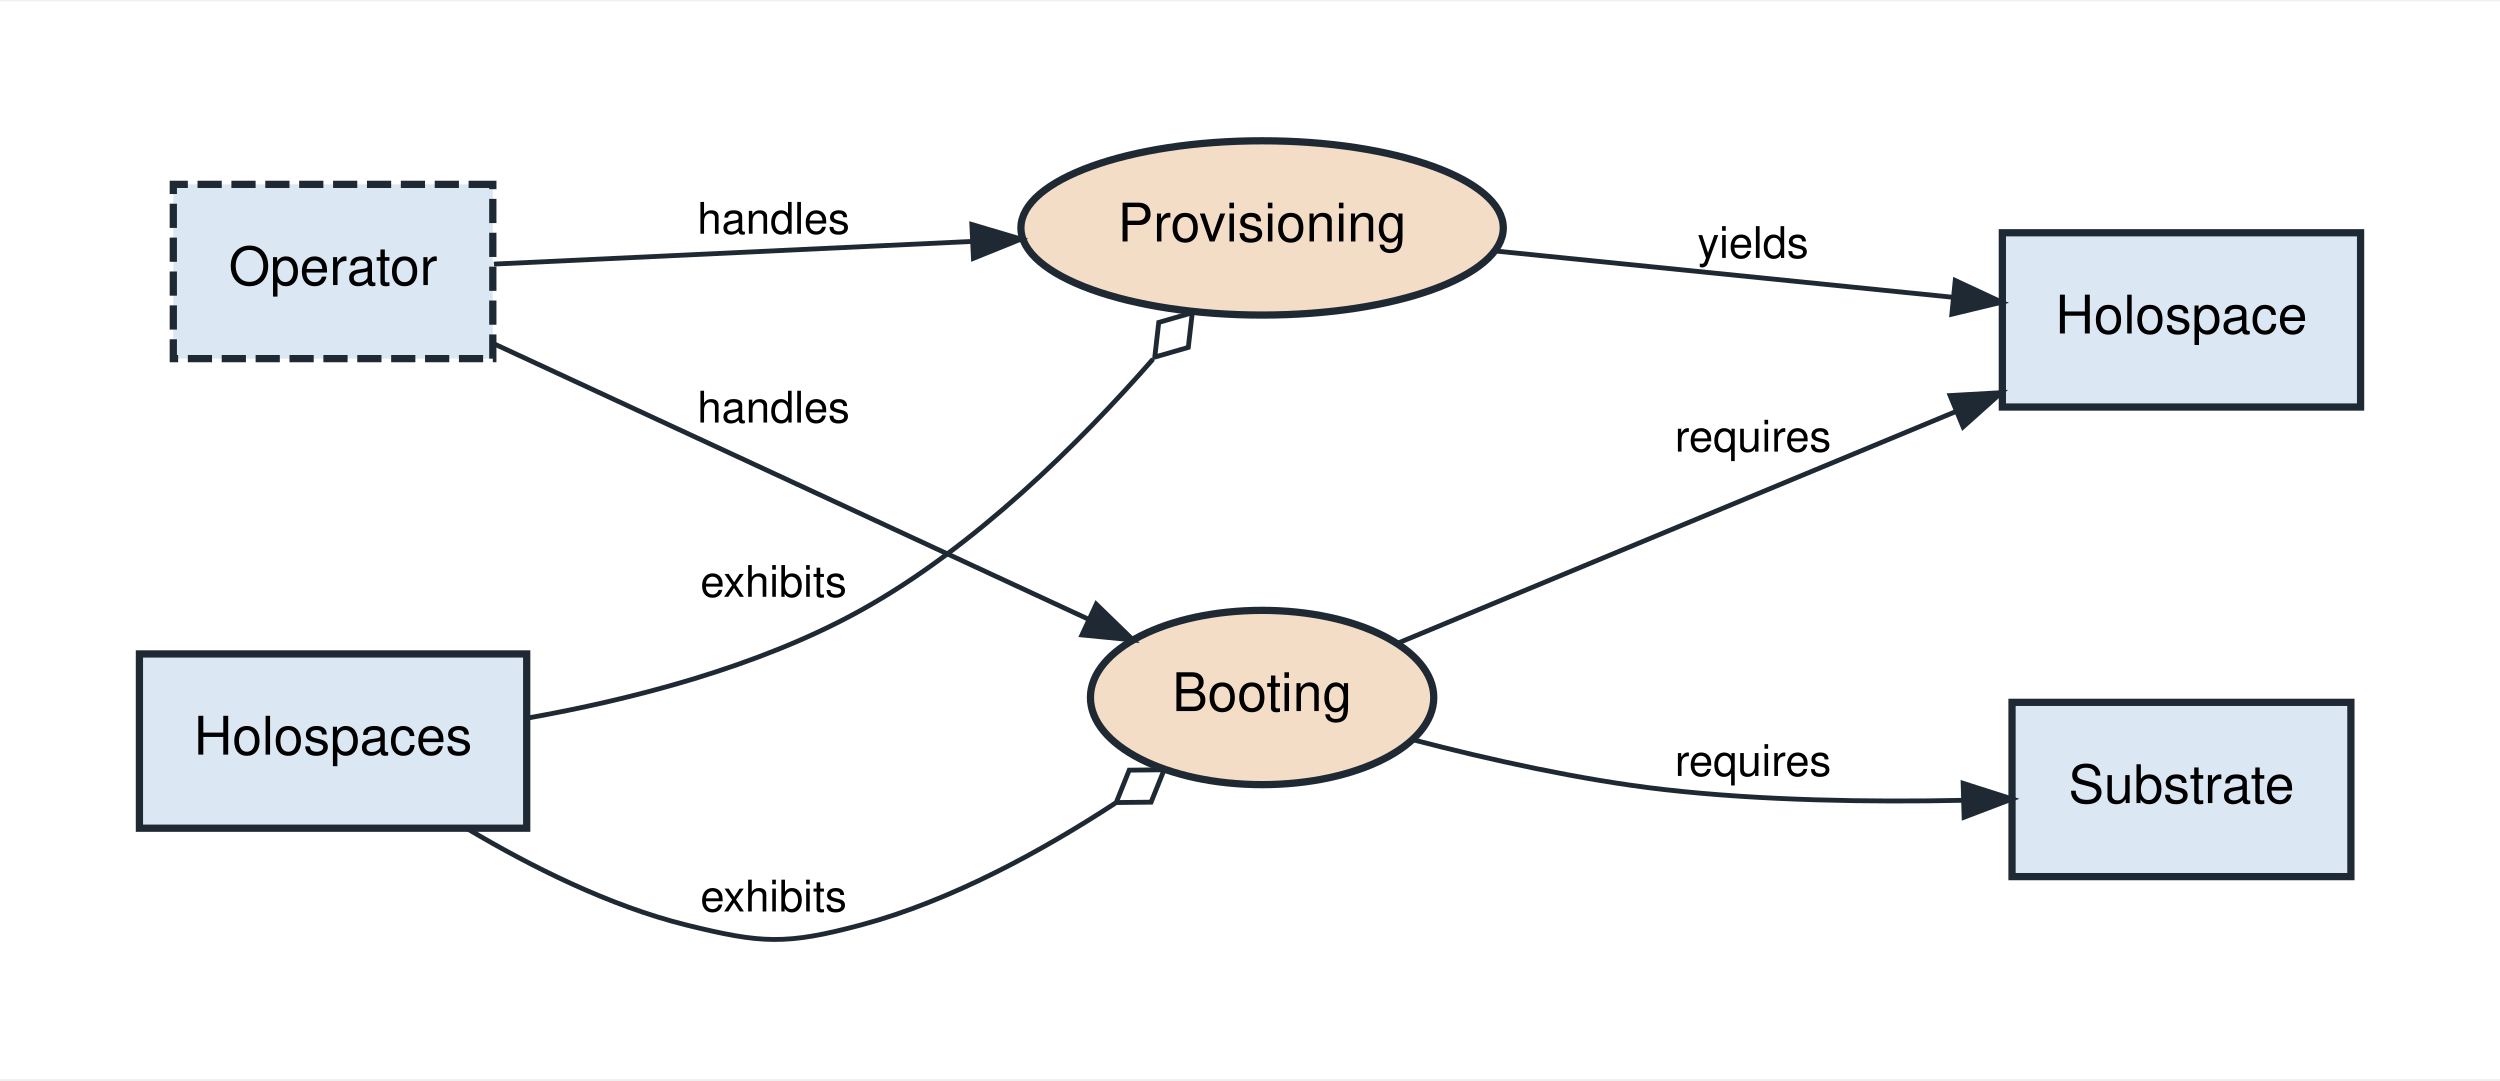
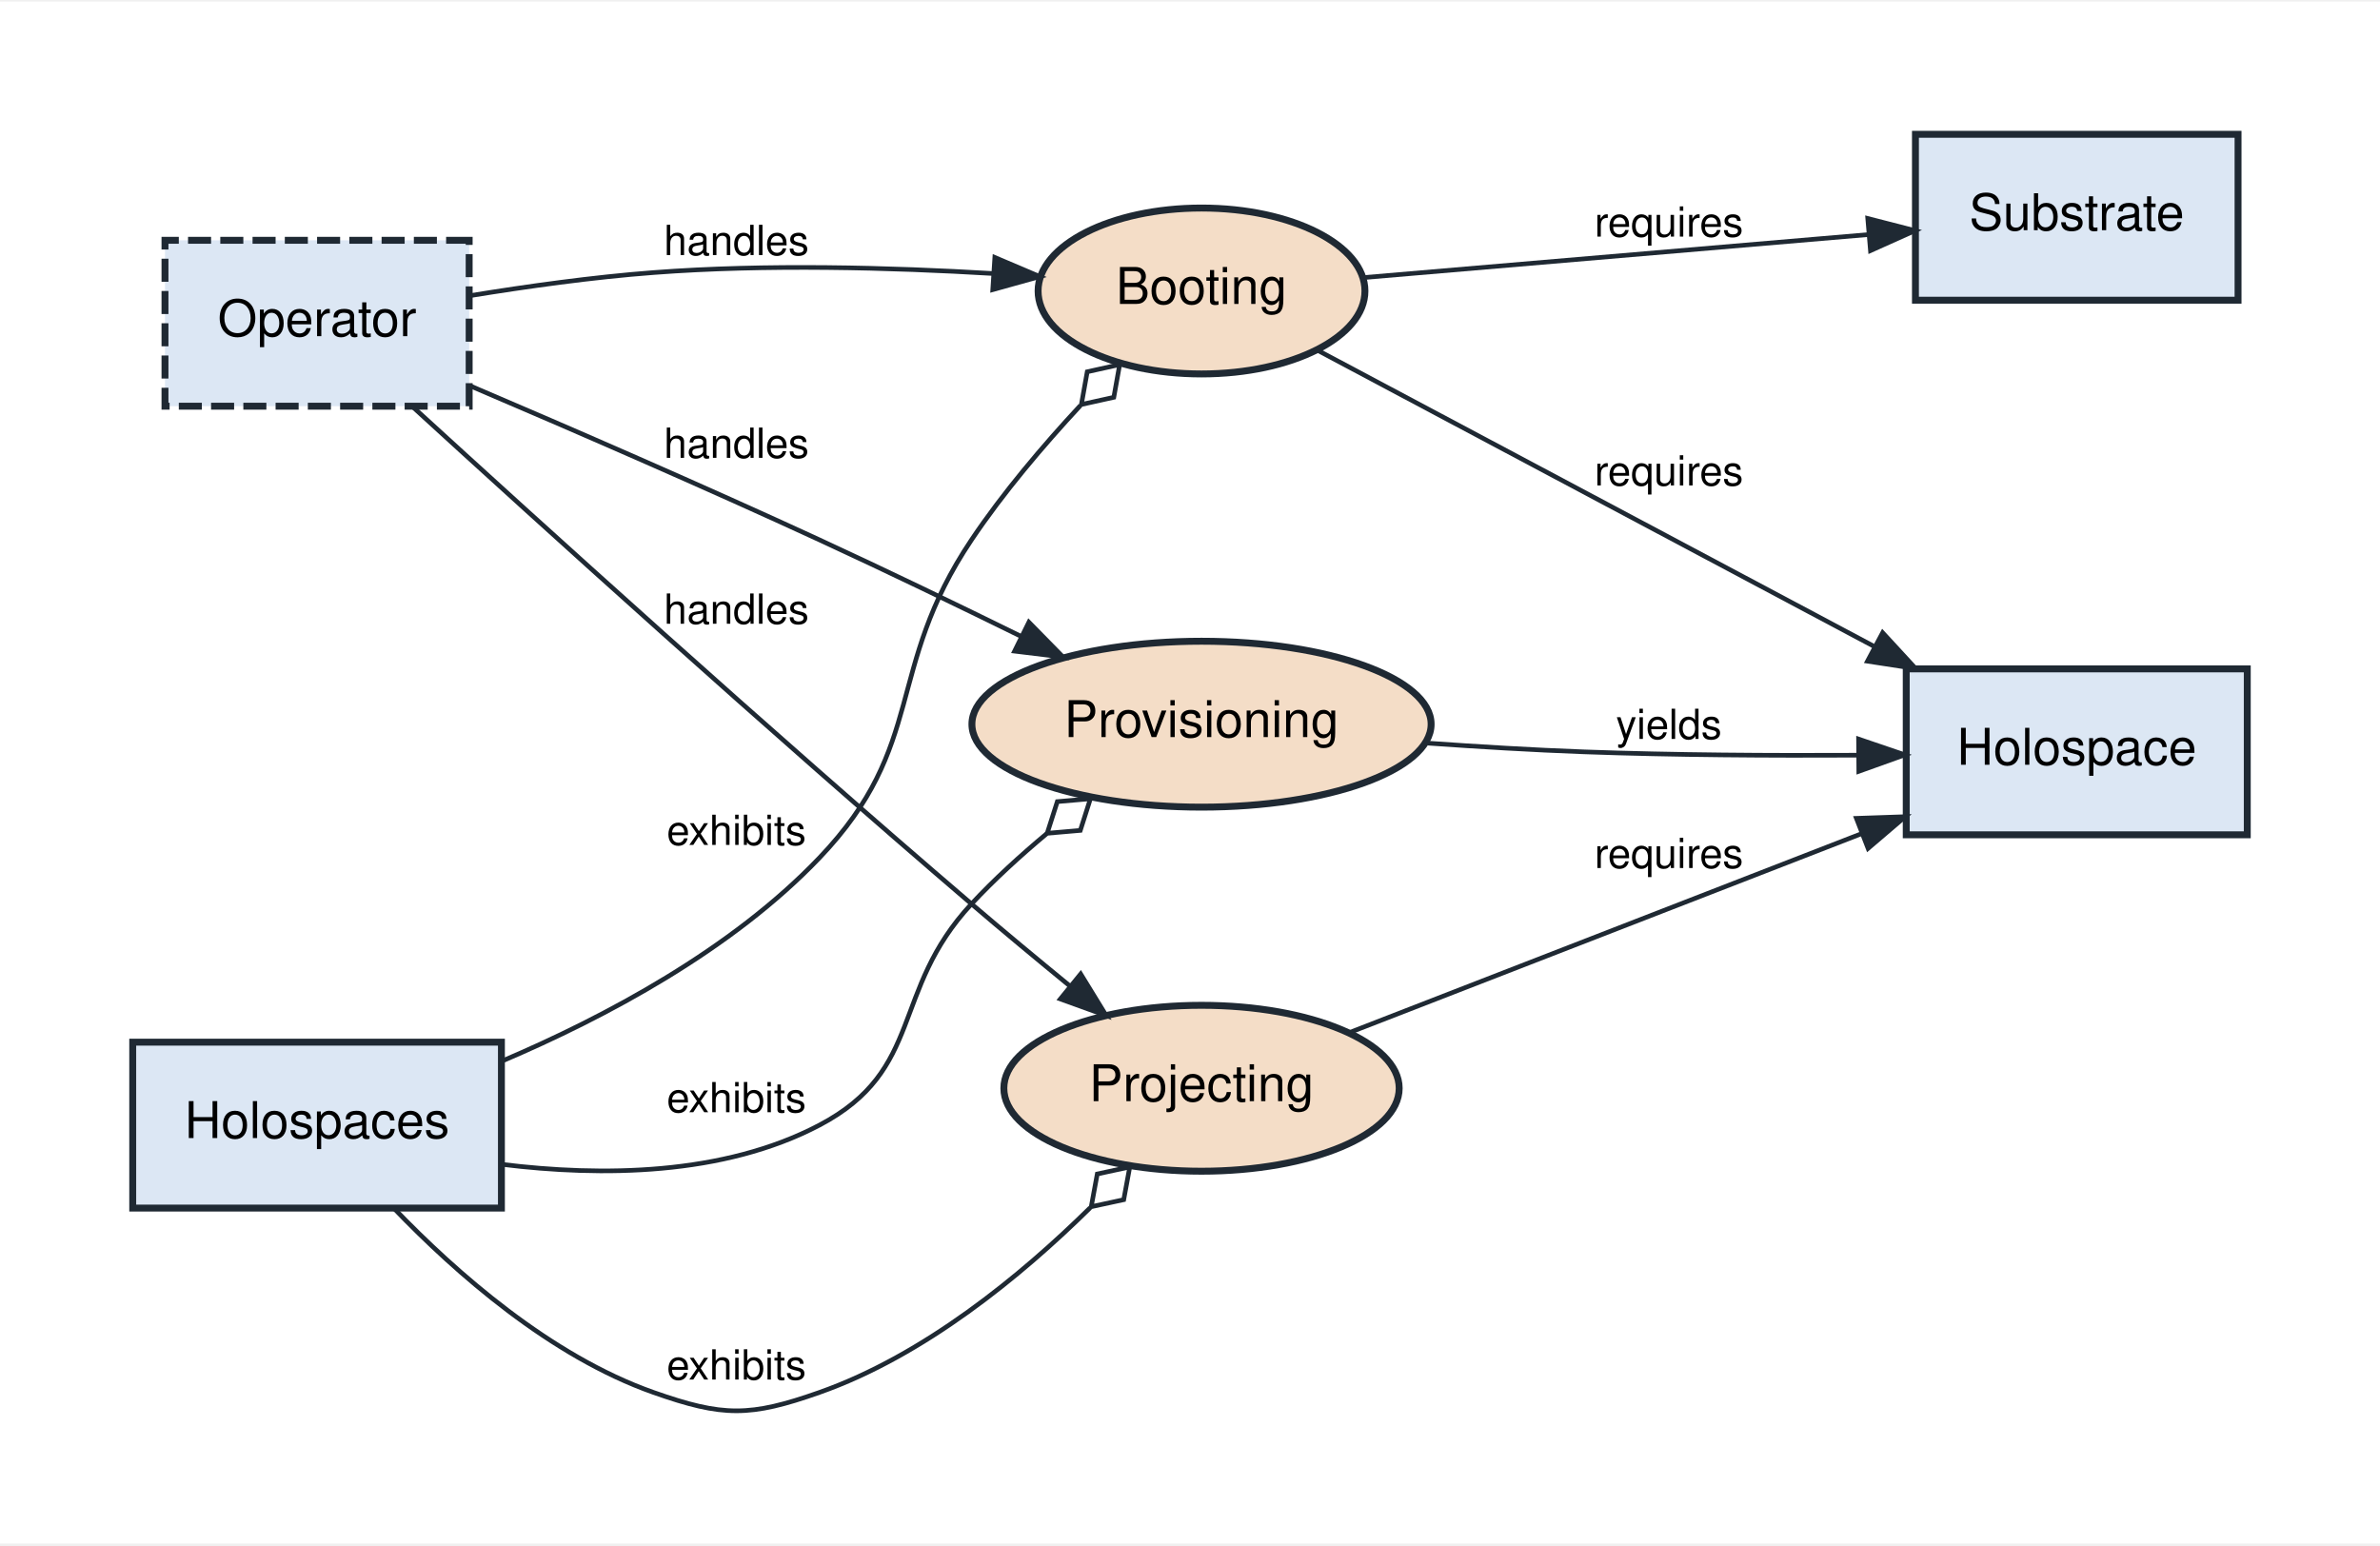
- <svg xmlns="http://www.w3.org/2000/svg" height="223pt" viewBox="0.00 0.00 516.42 222.62" width="516pt">
-   <g class="graph" id="graph0" transform="scale(1 1) rotate(0) translate(28.8 193.82)">
-     <polygon fill="white" points="-28.8,28.8 -28.8,-193.82 487.62,-193.82 487.62,28.8 -28.8,28.8" stroke="transparent" />
+ <svg xmlns="http://www.w3.org/2000/svg" height="335pt" viewBox="0.00 0.00 516.42 334.59" width="516pt">
+   <g class="graph" id="graph0" transform="scale(1 1) rotate(0) translate(28.8 305.79)">
+     <polygon fill="white" points="-28.8,28.8 -28.8,-305.79 487.62,-305.79 487.62,28.8 -28.8,28.8" stroke="transparent" />
    <g class="node" id="node1">
-       <polygon fill="#dce7f4" points="73,-156.02 7,-156.02 7,-120.02 73,-120.02 73,-156.02" stroke="#1f2933" stroke-dasharray="5,2" stroke-width="1.5" />
-       <text class="opm-entity" font-family="Helvetica,sans-Serif" font-size="11.00" text-anchor="middle" x="40" y="-135.22">Operator</text>
+       <polygon fill="#dce7f4" points="73,-253.99 7,-253.99 7,-217.99 73,-217.99 73,-253.99" stroke="#1f2933" stroke-dasharray="5,2" stroke-width="1.5" />
+       <text class="opm-entity" font-family="Helvetica,sans-Serif" font-size="11.00" text-anchor="middle" x="40" y="-233.19">Operator</text>
    </g>
    <g class="node" id="node5">
-       <ellipse cx="231.91" cy="-147.02" fill="#f4ddc7" rx="49.82" ry="18" stroke="#1f2933" stroke-width="1.5" />
-       <text class="opm-entity" font-family="Helvetica,sans-Serif" font-size="11.00" text-anchor="middle" x="231.91" y="-144.22">Provisioning</text>
+       <ellipse cx="231.91" cy="-148.99" fill="#f4ddc7" rx="49.82" ry="18" stroke="#1f2933" stroke-width="1.5" />
+       <text class="opm-entity" font-family="Helvetica,sans-Serif" font-size="11.00" text-anchor="middle" x="231.91" y="-146.19">Provisioning</text>
+     </g>
+     <g class="edge" id="edge4">
+       <path d="M73.3,-222.37C94.85,-213.18 123.75,-200.64 149,-188.99 163.36,-182.36 178.99,-174.82 192.71,-168.07" fill="none" stroke="#1f2933" />
+       <polygon fill="#1f2933" points="194.45,-171.12 201.87,-163.56 191.35,-164.84 194.45,-171.12" stroke="#1f2933" />
+       <text font-family="Helvetica,sans-Serif" font-size="9.00" text-anchor="middle" x="131" y="-206.79">handles</text>
+     </g>
+     <g class="node" id="node6">
+       <ellipse cx="231.91" cy="-242.99" fill="#f4ddc7" rx="35.46" ry="18" stroke="#1f2933" stroke-width="1.5" />
+       <text class="opm-entity" font-family="Helvetica,sans-Serif" font-size="11.00" text-anchor="middle" x="231.91" y="-240.19">Booting</text>
+     </g>
+     <g class="edge" id="edge5">
+       <path d="M73.14,-241.97C85.55,-243.99 99.89,-246 113,-246.99 137.33,-248.84 164.55,-248.1 186.7,-246.78" fill="none" stroke="#1f2933" />
+       <polygon fill="#1f2933" points="187.06,-250.27 196.81,-246.12 186.61,-243.28 187.06,-250.27" stroke="#1f2933" />
+       <text font-family="Helvetica,sans-Serif" font-size="9.00" text-anchor="middle" x="131" y="-250.79">handles</text>
+     </g>
+     <g class="node" id="node7">
+       <ellipse cx="231.91" cy="-69.99" fill="#f4ddc7" rx="42.89" ry="18" stroke="#1f2933" stroke-width="1.5" />
+       <text class="opm-entity" font-family="Helvetica,sans-Serif" font-size="11.00" text-anchor="middle" x="231.91" y="-67.19">Projecting</text>
+     </g>
+     <g class="edge" id="edge6">
+       <path d="M60.84,-217.77C87.91,-193.01 138.08,-147.54 182,-109.99 188.83,-104.15 196.3,-97.95 203.3,-92.22" fill="none" stroke="#1f2933" />
+       <polygon fill="#1f2933" points="205.69,-94.79 211.23,-85.76 201.27,-89.36 205.69,-94.79" stroke="#1f2933" />
+       <text font-family="Helvetica,sans-Serif" font-size="9.00" text-anchor="middle" x="131" y="-170.79">handles</text>
+     </g>
+     <g class="node" id="node2">
+       <polygon fill="#dce7f4" points="80,-79.99 0,-79.99 0,-43.99 80,-43.99 80,-79.99" stroke="#1f2933" stroke-width="1.5" />
+       <text class="opm-entity" font-family="Helvetica,sans-Serif" font-size="11.00" text-anchor="middle" x="40" y="-59.19">Holospaces</text>
+     </g>
+     <g class="edge" id="edge1">
+       <path d="M80.09,-53.48C101.6,-50.82 128.09,-50.99 149,-61.99 171.91,-74.04 164.35,-91.05 182,-109.99 186.93,-115.29 192.61,-120.47 198.31,-125.23" fill="none" stroke="#1f2933" />
+       <polygon fill="none" points="198.42,-125.32 205.61,-125.94 207.8,-132.81 200.62,-132.19 198.42,-125.32" stroke="#1f2933" />
+       <text font-family="Helvetica,sans-Serif" font-size="9.00" text-anchor="middle" x="131" y="-64.79">exhibits</text>
+     </g>
+     <g class="edge" id="edge2">
+       <path d="M80.11,-75.88C102.56,-85.44 129.97,-100.05 149,-119.99 172.47,-144.58 163.06,-160.76 182,-188.99 188.83,-199.17 197.5,-209.39 205.64,-218.15" fill="none" stroke="#1f2933" />
+       <polygon fill="none" points="205.84,-218.36 212.88,-219.92 214.15,-227.02 207.11,-225.46 205.84,-218.36" stroke="#1f2933" />
+       <text font-family="Helvetica,sans-Serif" font-size="9.00" text-anchor="middle" x="131" y="-122.79">exhibits</text>
    </g>
    <g class="edge" id="edge3">
-       <path d="M73.22,-139.55C100.14,-140.82 139.26,-142.68 171.79,-144.22" fill="none" stroke="#1f2933" />
-       <polygon fill="#1f2933" points="171.95,-147.73 182.1,-144.71 172.28,-140.74 171.95,-147.73" stroke="#1f2933" />
-       <text font-family="Helvetica,sans-Serif" font-size="9.00" text-anchor="middle" x="131" y="-145.82">handles</text>
-     </g>
-     <g class="node" id="node6">
-       <ellipse cx="231.91" cy="-50.02" fill="#f4ddc7" rx="35.46" ry="18" stroke="#1f2933" stroke-width="1.5" />
-       <text class="opm-entity" font-family="Helvetica,sans-Serif" font-size="11.00" text-anchor="middle" x="231.91" y="-47.22">Booting</text>
-     </g>
-     <g class="edge" id="edge4">
-       <path d="M73.22,-123.09C107.27,-107.32 160.8,-82.51 195.88,-66.26" fill="none" stroke="#1f2933" />
-       <polygon fill="#1f2933" points="197.65,-69.29 205.25,-61.91 194.7,-62.94 197.65,-69.29" stroke="#1f2933" />
-       <text font-family="Helvetica,sans-Serif" font-size="9.00" text-anchor="middle" x="131" y="-106.82">handles</text>
-     </g>
-     <g class="node" id="node2">
-       <polygon fill="#dce7f4" points="80,-59.02 0,-59.02 0,-23.02 80,-23.02 80,-59.02" stroke="#1f2933" stroke-width="1.5" />
-       <text class="opm-entity" font-family="Helvetica,sans-Serif" font-size="11.00" text-anchor="middle" x="40" y="-38.22">Holospaces</text>
-     </g>
-     <g class="edge" id="edge1">
-       <path d="M80.04,-45.75C101.42,-49.54 127.79,-56.26 149,-68.02 172.55,-81.07 194.23,-102.61 209.37,-119.91" fill="none" stroke="#1f2933" />
-       <polygon fill="none" points="209.74,-120.34 216.66,-122.34 217.49,-129.5 210.56,-127.5 209.74,-120.34" stroke="#1f2933" />
-       <text font-family="Helvetica,sans-Serif" font-size="9.00" text-anchor="middle" x="131" y="-70.82">exhibits</text>
-     </g>
-     <g class="edge" id="edge2">
-       <path d="M67.77,-22.89C80.81,-15.14 97.09,-6.96 113,-3.02 128.53,0.82 133.54,1.1 149,-3.02 167.74,-8.02 186.65,-18.43 201.57,-28.19" fill="none" stroke="#1f2933" />
-       <polygon fill="none" points="201.77,-28.32 208.98,-28.4 211.67,-35.09 204.46,-35.01 201.77,-28.32" stroke="#1f2933" />
-       <text font-family="Helvetica,sans-Serif" font-size="9.00" text-anchor="middle" x="131" y="-5.82">exhibits</text>
+       <path d="M56.67,-43.95C70.03,-30.04 90.6,-11.89 113,-3.99 128.09,1.33 133.91,1.33 149,-3.99 171.68,-11.99 192.7,-29.22 207.76,-44.07" fill="none" stroke="#1f2933" />
+       <polygon fill="none" points="207.98,-44.29 215.03,-45.81 216.34,-52.91 209.29,-51.39 207.98,-44.29" stroke="#1f2933" />
+       <text font-family="Helvetica,sans-Serif" font-size="9.00" text-anchor="middle" x="131" y="-6.79">exhibits</text>
    </g>
    <g class="node" id="node3">
-       <polygon fill="#dce7f4" points="456.82,-49.02 386.82,-49.02 386.82,-13.02 456.82,-13.02 456.82,-49.02" stroke="#1f2933" stroke-width="1.5" />
-       <text class="opm-entity" font-family="Helvetica,sans-Serif" font-size="11.00" text-anchor="middle" x="421.82" y="-28.22">Substrate</text>
+       <polygon fill="#dce7f4" points="456.82,-276.99 386.82,-276.99 386.82,-240.99 456.82,-240.99 456.82,-276.99" stroke="#1f2933" stroke-width="1.5" />
+       <text class="opm-entity" font-family="Helvetica,sans-Serif" font-size="11.00" text-anchor="middle" x="421.82" y="-256.19">Substrate</text>
    </g>
    <g class="node" id="node4">
-       <polygon fill="#dce7f4" points="458.82,-146.02 384.82,-146.02 384.82,-110.02 458.82,-110.02 458.82,-146.02" stroke="#1f2933" stroke-width="1.5" />
-       <text class="opm-entity" font-family="Helvetica,sans-Serif" font-size="11.00" text-anchor="middle" x="421.82" y="-125.22">Holospace</text>
-     </g>
-     <g class="edge" id="edge5">
-       <path d="M280.33,-142.23C309.19,-139.31 345.88,-135.6 374.53,-132.7" fill="none" stroke="#1f2933" />
-       <polygon fill="#1f2933" points="375.09,-136.16 384.69,-131.68 374.39,-129.2 375.09,-136.16" stroke="#1f2933" />
-       <text font-family="Helvetica,sans-Serif" font-size="9.00" text-anchor="middle" x="333.32" y="-140.82">yields</text>
+       <polygon fill="#dce7f4" points="458.82,-160.99 384.82,-160.99 384.82,-124.99 458.82,-124.99 458.82,-160.99" stroke="#1f2933" stroke-width="1.5" />
+       <text class="opm-entity" font-family="Helvetica,sans-Serif" font-size="11.00" text-anchor="middle" x="421.82" y="-140.19">Holospace</text>
    </g>
    <g class="edge" id="edge7">
-       <path d="M263.35,-41.22C278.65,-37.24 297.56,-33 314.82,-31.02 335.03,-28.71 357.55,-28.39 376.62,-28.78" fill="none" stroke="#1f2933" />
-       <polygon fill="#1f2933" points="376.72,-32.29 386.82,-29.06 376.92,-25.29 376.72,-32.29" stroke="#1f2933" />
-       <text font-family="Helvetica,sans-Serif" font-size="9.00" text-anchor="middle" x="333.32" y="-33.82">requires</text>
+       <path d="M280.96,-144.88C292.07,-144.1 303.85,-143.39 314.82,-142.99 334.28,-142.28 355.77,-142.16 374.28,-142.26" fill="none" stroke="#1f2933" />
+       <polygon fill="#1f2933" points="374.48,-145.76 384.51,-142.34 374.53,-138.76 374.48,-145.76" stroke="#1f2933" />
+       <text font-family="Helvetica,sans-Serif" font-size="9.00" text-anchor="middle" x="333.32" y="-145.79">yields</text>
    </g>
-     <g class="edge" id="edge6">
-       <path d="M259.83,-61.2C289.92,-73.69 339.15,-94.12 375.26,-109.11" fill="none" stroke="#1f2933" />
-       <polygon fill="#1f2933" points="374.03,-112.39 384.61,-112.99 376.71,-105.92 374.03,-112.39" stroke="#1f2933" />
-       <text font-family="Helvetica,sans-Serif" font-size="9.00" text-anchor="middle" x="333.32" y="-100.82">requires</text>
+     <g class="edge" id="edge9">
+       <path d="M266.94,-245.89C297.71,-248.51 343.19,-252.38 376.73,-255.24" fill="none" stroke="#1f2933" />
+       <polygon fill="#1f2933" points="376.47,-258.73 386.73,-256.09 377.06,-251.75 376.47,-258.73" stroke="#1f2933" />
+       <text font-family="Helvetica,sans-Serif" font-size="9.00" text-anchor="middle" x="333.32" y="-254.79">requires</text>
+     </g>
+     <g class="edge" id="edge8">
+       <path d="M257.09,-230.12C287.52,-213.93 340.32,-185.83 377.73,-165.93" fill="none" stroke="#1f2933" />
+       <polygon fill="#1f2933" points="379.7,-168.84 386.88,-161.05 376.41,-162.66 379.7,-168.84" stroke="#1f2933" />
+       <text font-family="Helvetica,sans-Serif" font-size="9.00" text-anchor="middle" x="333.32" y="-200.79">requires</text>
+     </g>
+     <g class="edge" id="edge10">
+       <path d="M263.94,-82.05C294.24,-93.82 340.7,-111.87 375.21,-125.27" fill="none" stroke="#1f2933" />
+       <polygon fill="#1f2933" points="374.01,-128.56 384.6,-128.92 376.54,-122.04 374.01,-128.56" stroke="#1f2933" />
+       <text font-family="Helvetica,sans-Serif" font-size="9.00" text-anchor="middle" x="333.32" y="-117.79">requires</text>
    </g>
  </g>
</svg>
